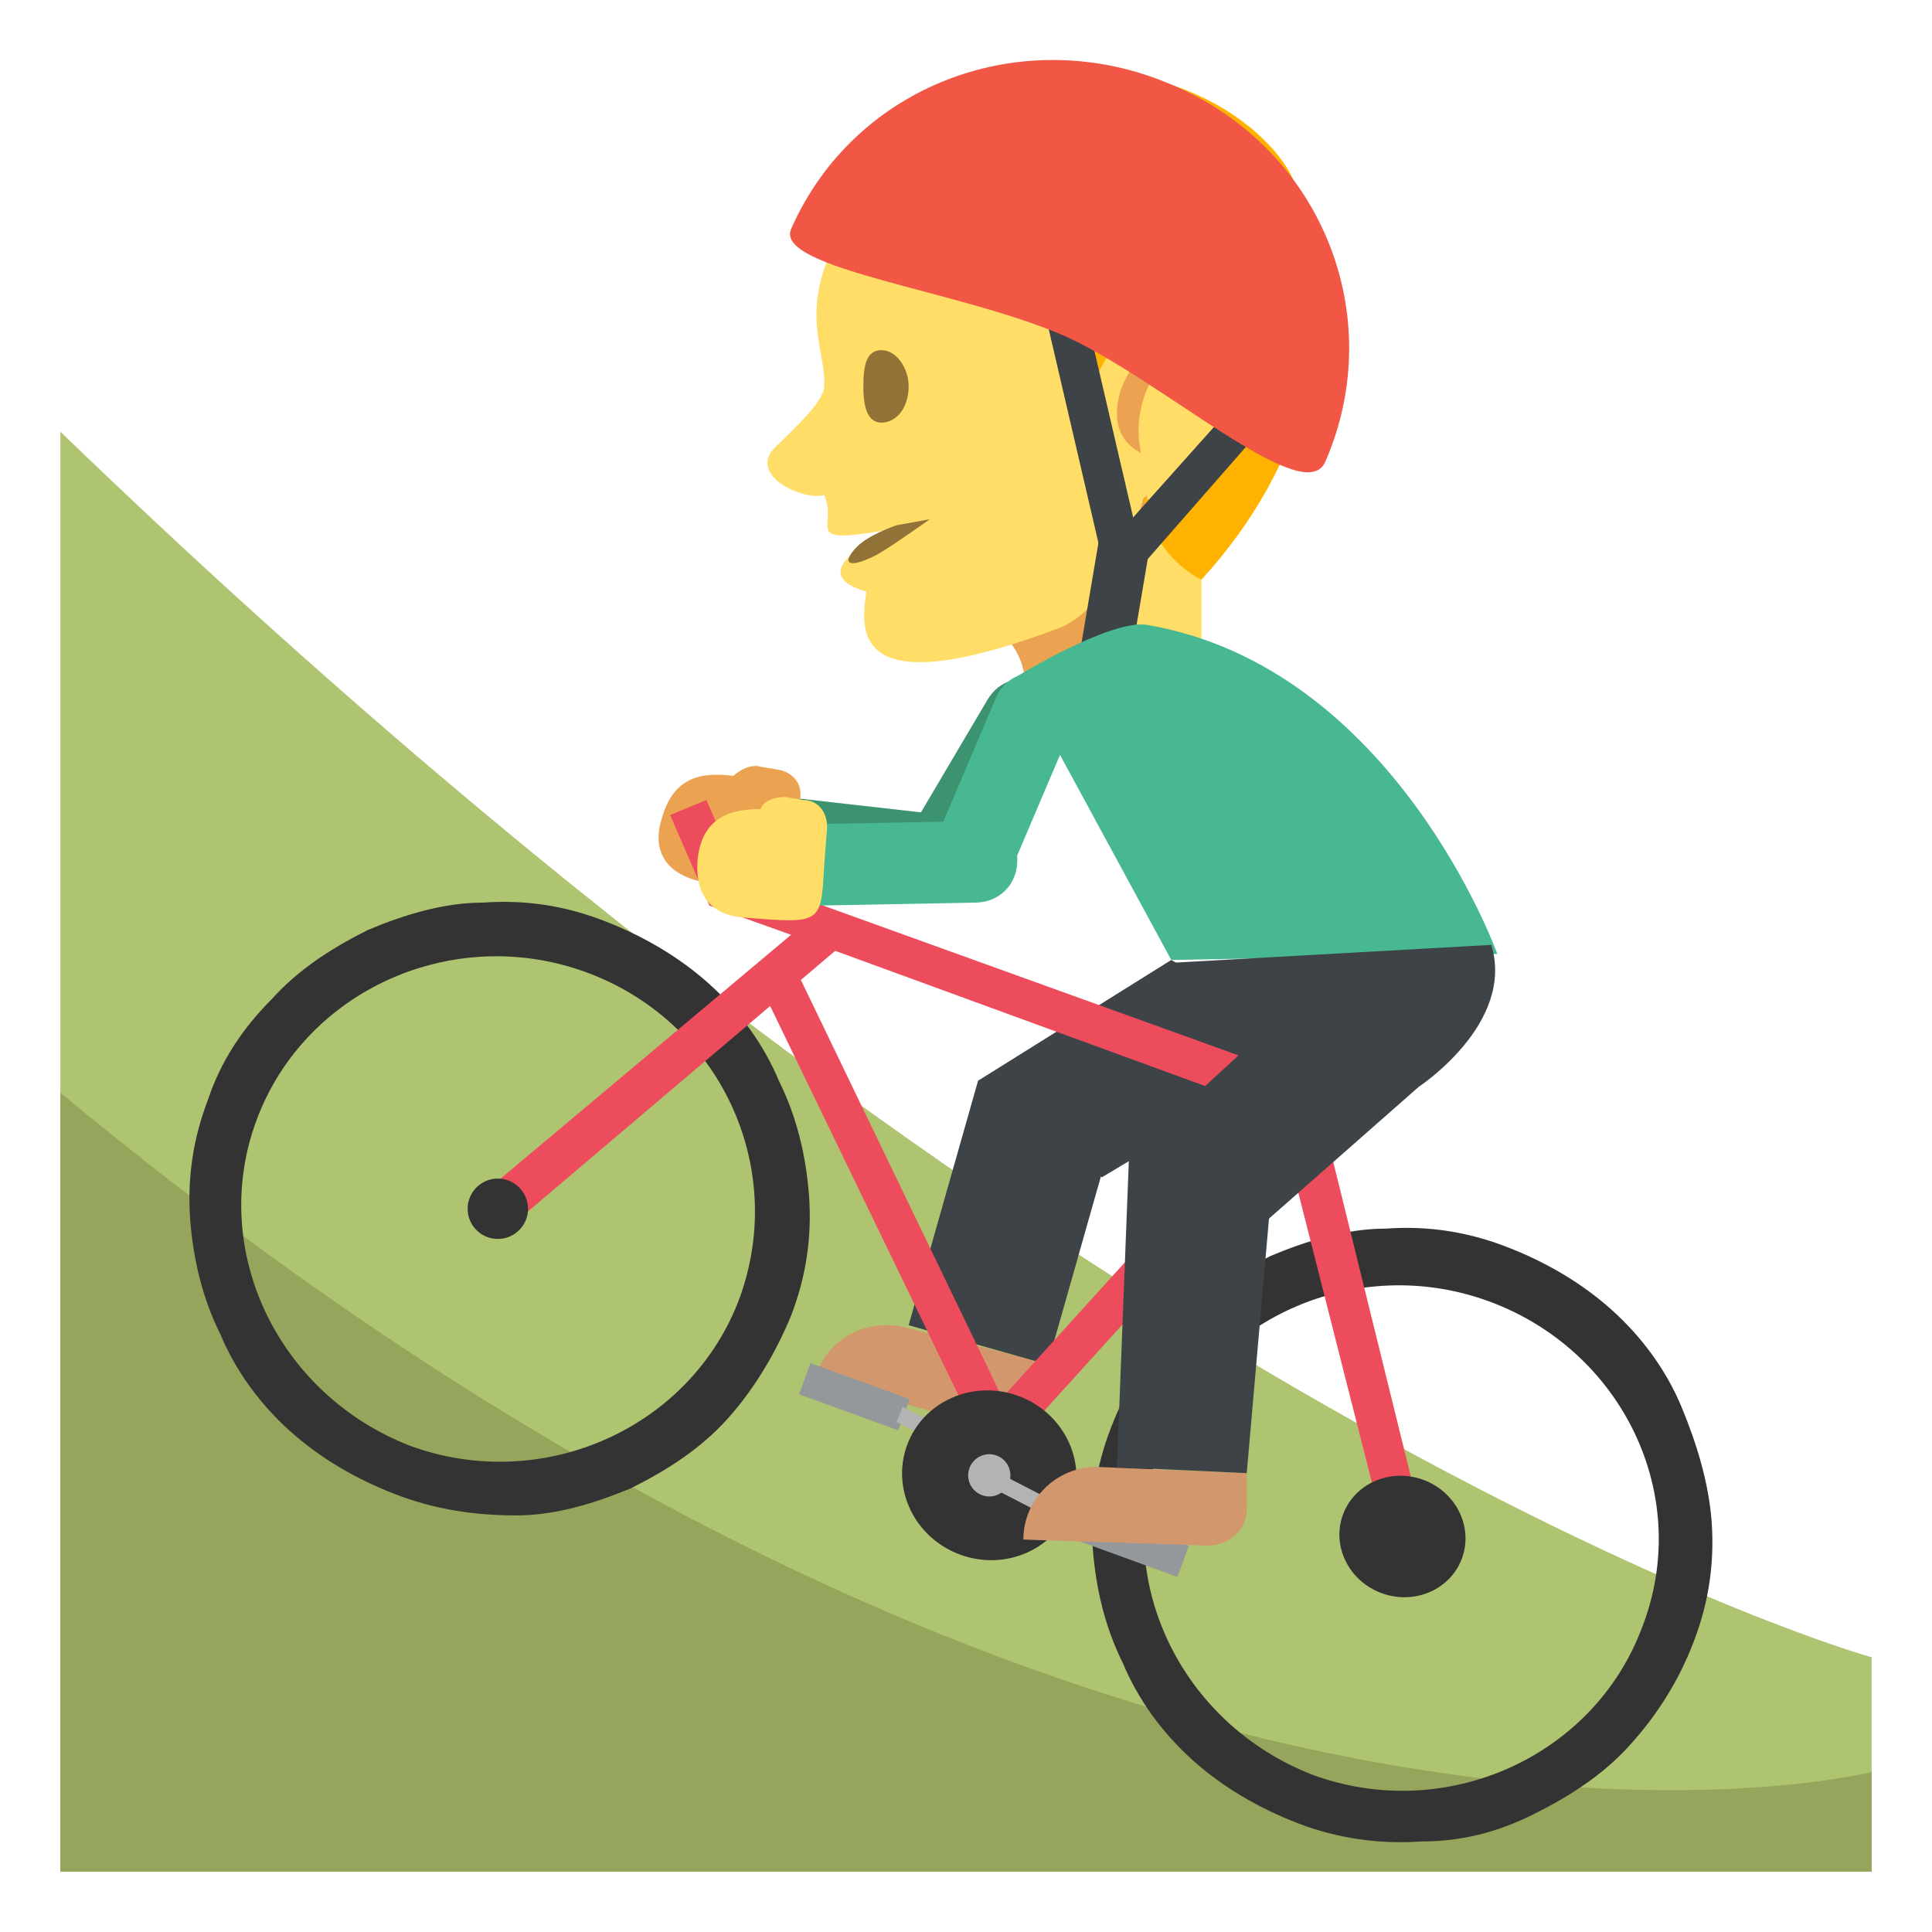
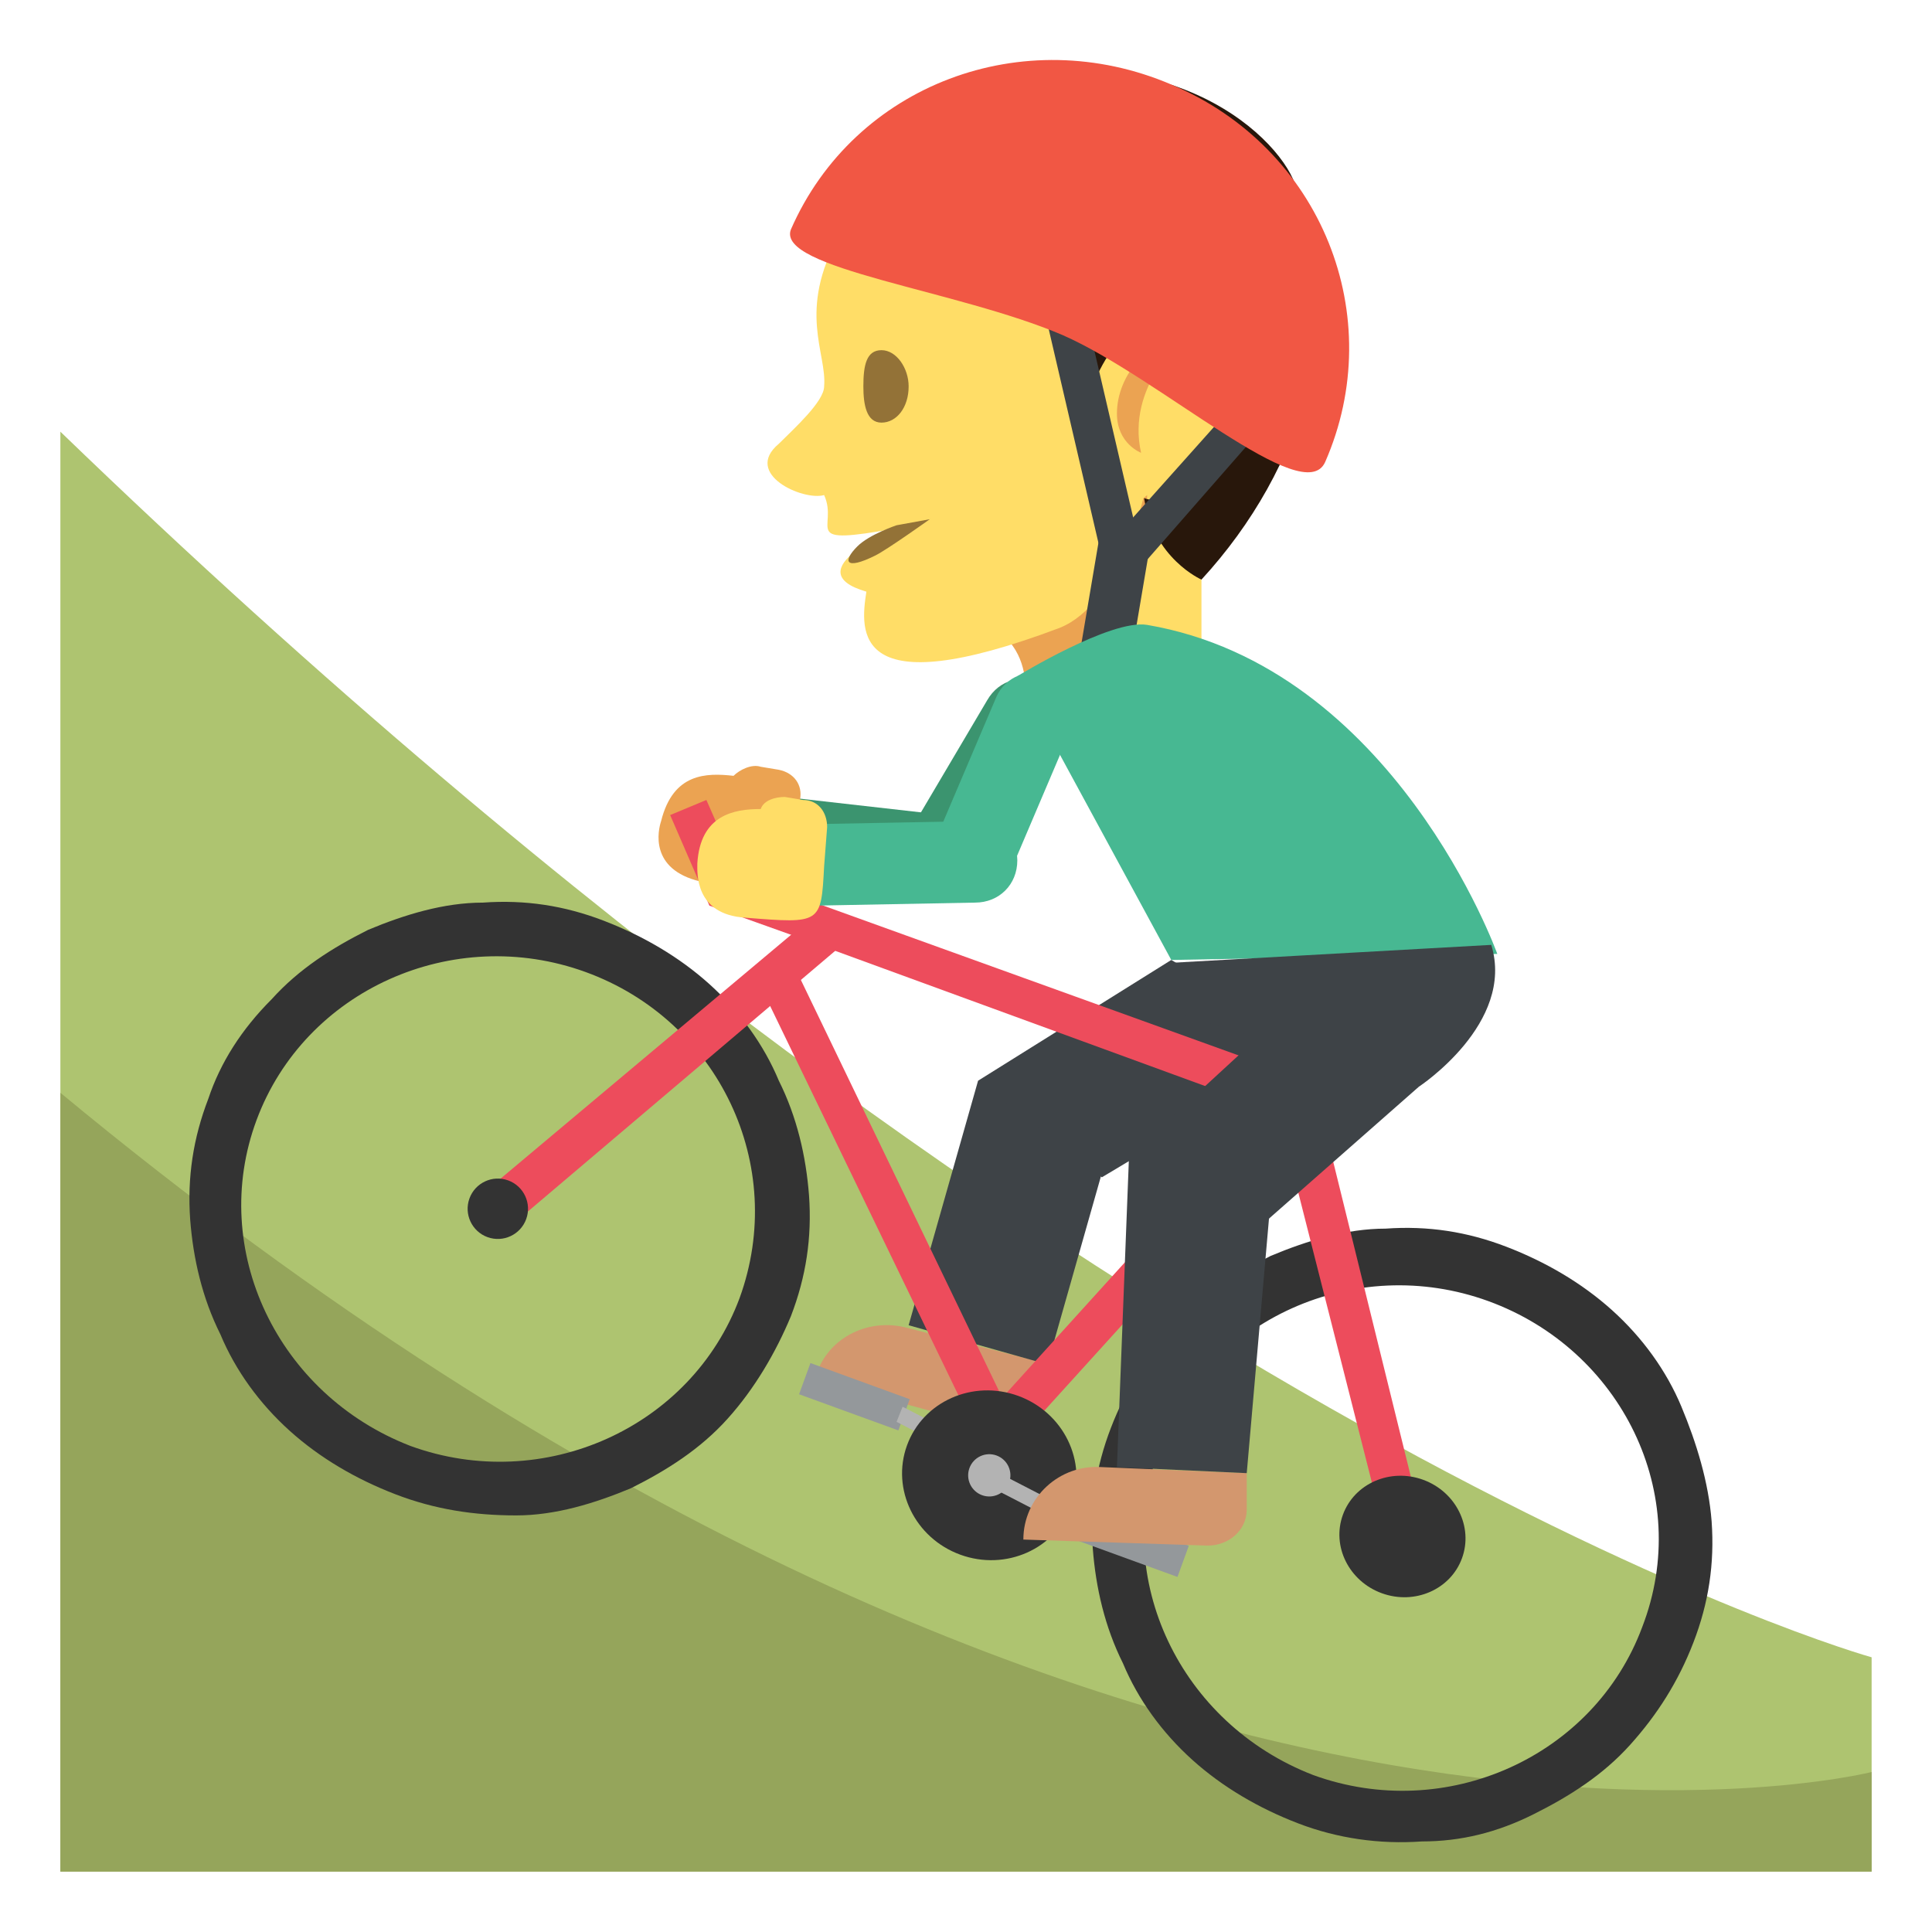
<svg xmlns="http://www.w3.org/2000/svg" viewBox="0 0 64 64" enable-background="new 0 0 64 64">
  <path fill="#ffdd67" d="m37 16.4l2.8-1.5v9.5h-6.2z" />
  <path d="m32.9 20.8c1.8 1.1.8 3.6.8 3.6 2.5 0 4.3-4.9 4.3-8l-5.1 4.4" fill="#eba352" />
  <path d="m38.8 4l-11 3.8c-1.4 2.5-.4 3.9-.5 5 0 .5-1 1.4-1.5 1.9-1.2 1 .8 1.9 1.5 1.7.5 1.1-.9 1.7 2.4 1.1 0 0-3.4 1.4-1 2.1-.2 1.3-.5 3.8 6.4 1.2 2-.8 2.8-4.4 2.8-4.4l3.4-.6-2.5-11.8" fill="#ffdd67" />
-   <path d="m31.1 3.1c7.2-2.4 11.2 1.3 11.8 3 1.8 4.4.3 9.4-3.1 13.1 0 0-1.6-.7-1.9-2.7 0 0 1.8.8 2.6-3 .7-3.2-2.7-4.9-4.4-.5h-.5c-1-2.2.8-5-1.8-5.8-2.2-.8-6.2 1.2-6.2 1.2-.7-1.4.5-4.3 3.5-5.3" fill="#ffb300" />
+   <path d="m31.1 3.1c7.2-2.4 11.2 1.3 11.8 3 1.8 4.4.3 9.4-3.1 13.1 0 0-1.6-.7-1.9-2.7 0 0 1.8.8 2.6-3 .7-3.2-2.7-4.9-4.4-.5h-.5c-1-2.2.8-5-1.8-5.8-2.2-.8-6.2 1.2-6.2 1.2-.7-1.4.5-4.3 3.5-5.3" fill="#28170b" />
  <path d="m30.1 12.8c0 .7-.4 1.2-.9 1.2s-.6-.6-.6-1.2c0-.7.1-1.2.6-1.2s.9.6.9 1.2" fill="#937237" />
  <path d="m37 13.7c0-1.3 1.1-2.5 2.2-2.5 0 0-1.9 1.6-1.4 3.8 0 0-.8-.3-.8-1.3" fill="#eba352" />
  <path d="m30.8 17.2c0 0-1.4 1-1.8 1.2-1 .5-1.1.2-.6-.3.4-.4 1.3-.7 1.3-.7l1.1-.2" fill="#937237" />
  <path d="M62,62v-7.1c0,0-25.2-7-60-40.6V62H62z" fill="#aec470" />
  <path d="M62,62v-3.3c0,0-25.1,6.4-60-22.5V62H62z" fill="#95a55b" />
  <g fill="#3e4347">
    <path d="m37.9 18.7l-1.3.2-2-8.6 1.3-.2z" />
    <path d="m37.6 19l-1.1-.7 4.2-4.7 1.1.6z" />
    <path transform="matrix(.1669-.986.986.1669 11.186 53.0165)" d="m34.6 19h4.8v1.7h-4.8z" />
  </g>
  <path d="m43.9 15.3c-.7 1.6-5.5-2.8-8.7-4.2-3.5-1.5-9.5-2.2-9-3.5 2.1-4.8 7.7-6.9 12.6-4.8 5 2.1 7.2 7.7 5.1 12.5" fill="#f15744" />
  <g fill="#3b946f">
    <path d="m34.6 22.7c-.7-.4-1.5-.2-1.9.5l-2.6 4.4 2.4 1.4 2.6-4.4c.4-.7.1-1.5-.5-1.9" />
    <path d="m32.5 28.5c.1-.7-.5-1.4-1.2-1.5l-5.3-.6-.3 2.6 5.3.7c.8.1 1.5-.4 1.5-1.2" />
  </g>
  <path d="m26.2 27.8l.3-1.3c.1-.5-.2-.9-.7-1l-.6-.1c-.3-.1-.7.1-.9.3-.9-.1-2-.1-2.4 1.5-.1.3-.4 1.6 1.3 2 2.6.5 2.6.5 3-1.4" fill="#eba352" />
  <path d="m30.1 44c-1.4-.4-2.8.4-3.1 1.7l5.9 1.6c.7.2 1.4-.2 1.6-.9l.3-1.2-4.7-1.2" fill="#d3976e" />
  <g fill="#3e4347">
    <path d="m34.7 45.2l-4.6-1.3 2.3-8.1 4.6 1.3z" />
    <path d="m36.5 39l-4.1-3.2 6.4-4 4.9 2.9z" />
  </g>
  <g fill="#333">
    <path d="m13.1 49.5c-1.3-.5-2.5-1.2-3.5-2.1-1-.9-1.8-2-2.3-3.2-.6-1.2-.9-2.5-1-3.8-.1-1.4.1-2.7.6-4 .4-1.2 1.1-2.3 2.1-3.3.9-1 2-1.7 3.2-2.3 1.2-.5 2.5-.9 3.8-.9 1.4-.1 2.7.1 4 .6 1.3.5 2.5 1.2 3.5 2.1 1 .9 1.8 2 2.3 3.2.6 1.2.9 2.5 1 3.8.1 1.4-.1 2.7-.6 4-.5 1.2-1.2 2.4-2.1 3.4-.9 1-2 1.7-3.2 2.3-1.2.5-2.5.9-3.8.9-1.4 0-2.7-.2-4-.7m6.3-17.3c-4.4-1.6-9.3.6-10.9 4.9-1.6 4.3.7 9.1 5.1 10.8 4.4 1.6 9.3-.6 10.9-4.9 1.6-4.4-.7-9.2-5.1-10.8" />
    <path d="m43 60.4c-1.3-.5-2.5-1.2-3.5-2.1-1-.9-1.8-2-2.3-3.2-.6-1.2-.9-2.5-1-3.8-.1-1.4.1-2.7.6-4 .5-1.3 1.2-2.4 2.1-3.4.9-1 2-1.7 3.2-2.3 1.2-.5 2.5-.9 3.8-.9 1.4-.1 2.7.1 4 .6 1.3.5 2.5 1.2 3.5 2.1 1 .9 1.8 2 2.3 3.2s.9 2.5 1 3.8c.1 1.4-.1 2.7-.6 4-.5 1.3-1.2 2.4-2.1 3.4-.9 1-2 1.7-3.2 2.3s-2.4.9-3.7.9c-1.4.1-2.8-.1-4.1-.6m6.3-17.3c-4.4-1.6-9.3.6-10.9 4.9-1.6 4.3.7 9.1 5.1 10.8 4.4 1.6 9.3-.6 10.9-4.9 1.7-4.4-.7-9.2-5.1-10.8" />
  </g>
  <path d="m43.7 36.6l3.3-3.6-1-.9-3.2 3.5-18.3-6.6-1.1-2.5-1.2.5 1.3 3 2.8 1-.8 2.3 7.4 15.3 9.7-10.7 3.3 13 1.3-.1-3.5-14.2m-10.5 9.7l-6.7-13.9.9-1 14.5 5.3-8.7 9.6" fill="#ed4c5c" />
  <ellipse transform="matrix(.3419-.9397.9397.3419-17.2712 77.1916)" cx="46.5" cy="50.9" rx="2" ry="2.1" fill="#333" />
  <g fill="#94989b">
    <path transform="matrix(.3421-.9397.9397.3421-24.8566 57.0869)" d="m27.8 44.5h1.1v3.5h-1.1z" />
    <path transform="matrix(.342-.9397.9397.342-23.359 68.9155)" d="m37 49.4h1.1v3.5h-1.1z" />
  </g>
  <path fill="#b3b3b3" d="m29.9 46.6l-.2.5 3.1 1.6.2-.5z" />
  <ellipse transform="matrix(.3419-.9397.9397.3419-24.3947 62.974)" cx="32.8" cy="48.9" rx="2.8" ry="2.9" fill="#333" />
  <g fill="#b3b3b3">
    <ellipse transform="matrix(.3415-.9399.9399.3415-24.3909 63.0019)" cx="32.8" cy="48.9" rx=".7" ry=".7" />
    <path d="m32.7 49.2l3.1 1.6.2-.5-3.1-1.6z" />
  </g>
  <path d="m36.5 48.6c-1.4-.1-2.6 1-2.6 2.4l6.1.2c.7 0 1.3-.5 1.3-1.2v-1.2l-4.8-.2" fill="#d3976e" />
  <g fill="#3e4347">
    <path d="m41.3 48.8l-4.3-.2.4-10.3 4.8.2z" />
    <path d="m42 40.4l-4.6-2.1 6.3-5.8 3.3 3.5z" />
  </g>
  <path d="m49.6 31.6l-10.8.2-5.1-9.4c0 0 3.1-1.9 4.3-1.7 8.2 1.4 11.6 10.9 11.6 10.9" fill="#47b892" />
  <path d="m47 36l-8.6-2.6.3-1.5 10.7-.6c.8 2.6-2.4 4.7-2.4 4.7" fill="#3e4347" />
  <g fill="#47b892">
    <path d="m34.8 22.4c-.7-.3-1.5 0-1.8.7l-2 4.7 2.5 1 2-4.7c.4-.6 0-1.4-.7-1.7" />
    <path d="m33.7 28.5c0-.7-.6-1.3-1.4-1.3l-5.3.1v2.7l5.3-.1c.8 0 1.4-.6 1.4-1.4" />
  </g>
  <path d="m27.3 28.7l.1-1.3c0-.5-.3-.9-.8-.9l-.6-.1c-.3 0-.7.1-.8.4-.9 0-2 .2-2.1 1.8 0 .3-.1 1.7 1.6 1.8 2.5.2 2.5.2 2.6-1.7" fill="#ffdd67" />
  <path fill="#ed4c5c" d="m16.7 40.8l-.9-1.1 11.2-9.4.9 1z" />
  <ellipse transform="matrix(.3413-.94.94.3413-26.7403 41.8999)" cx="16.5" cy="40" rx="1" ry="1" fill="#333" />
</svg>
